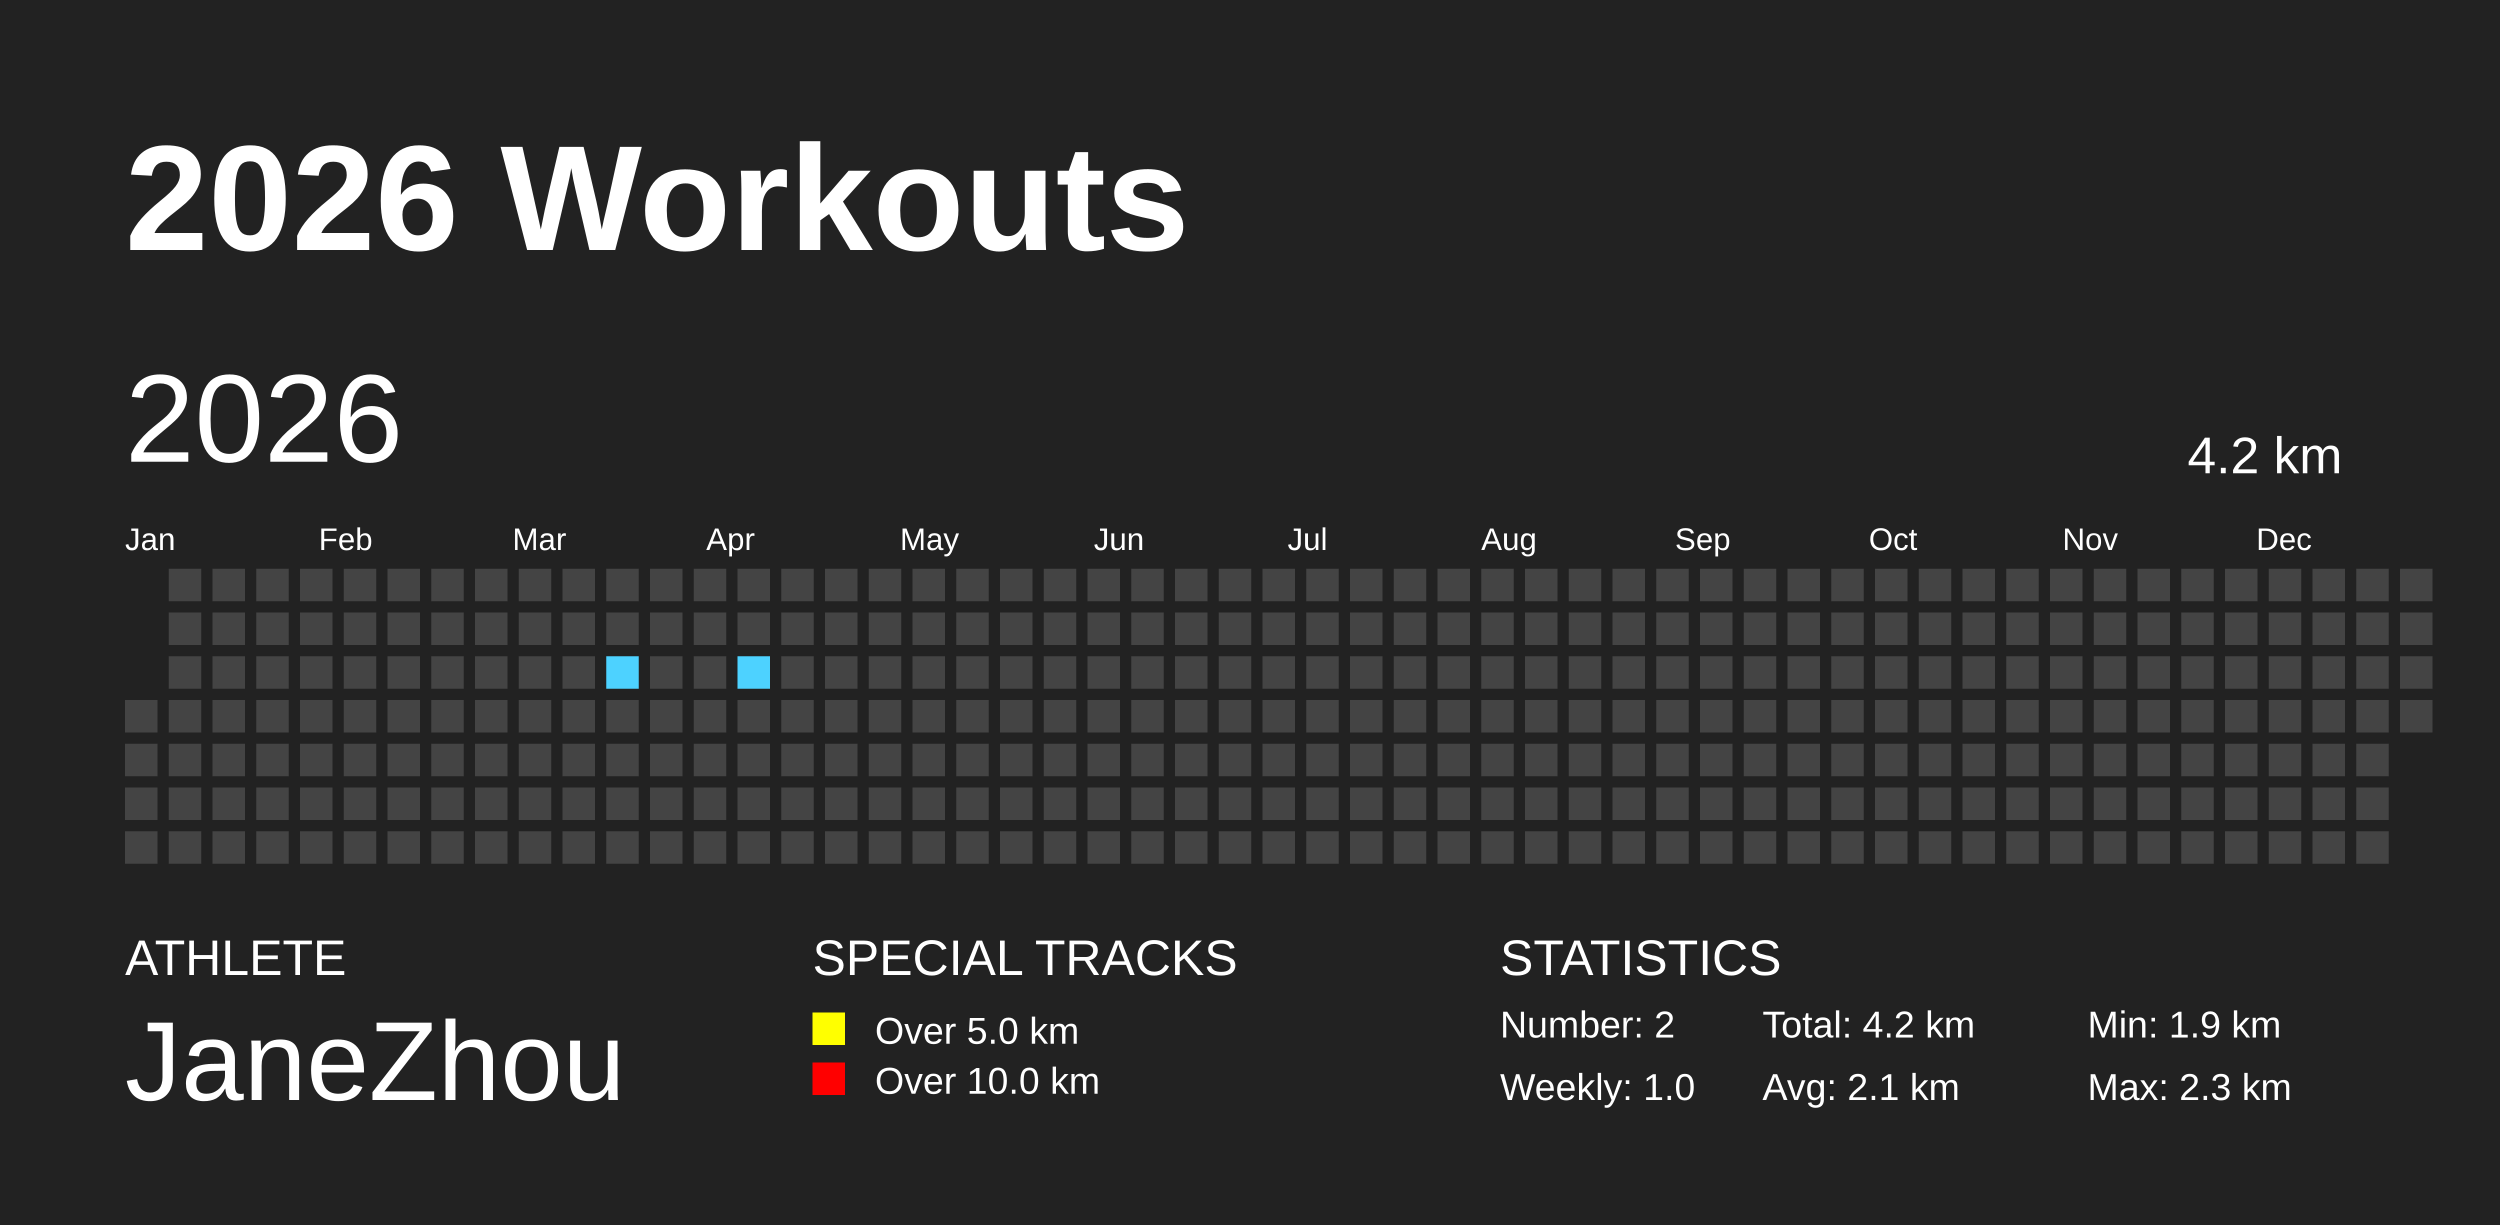
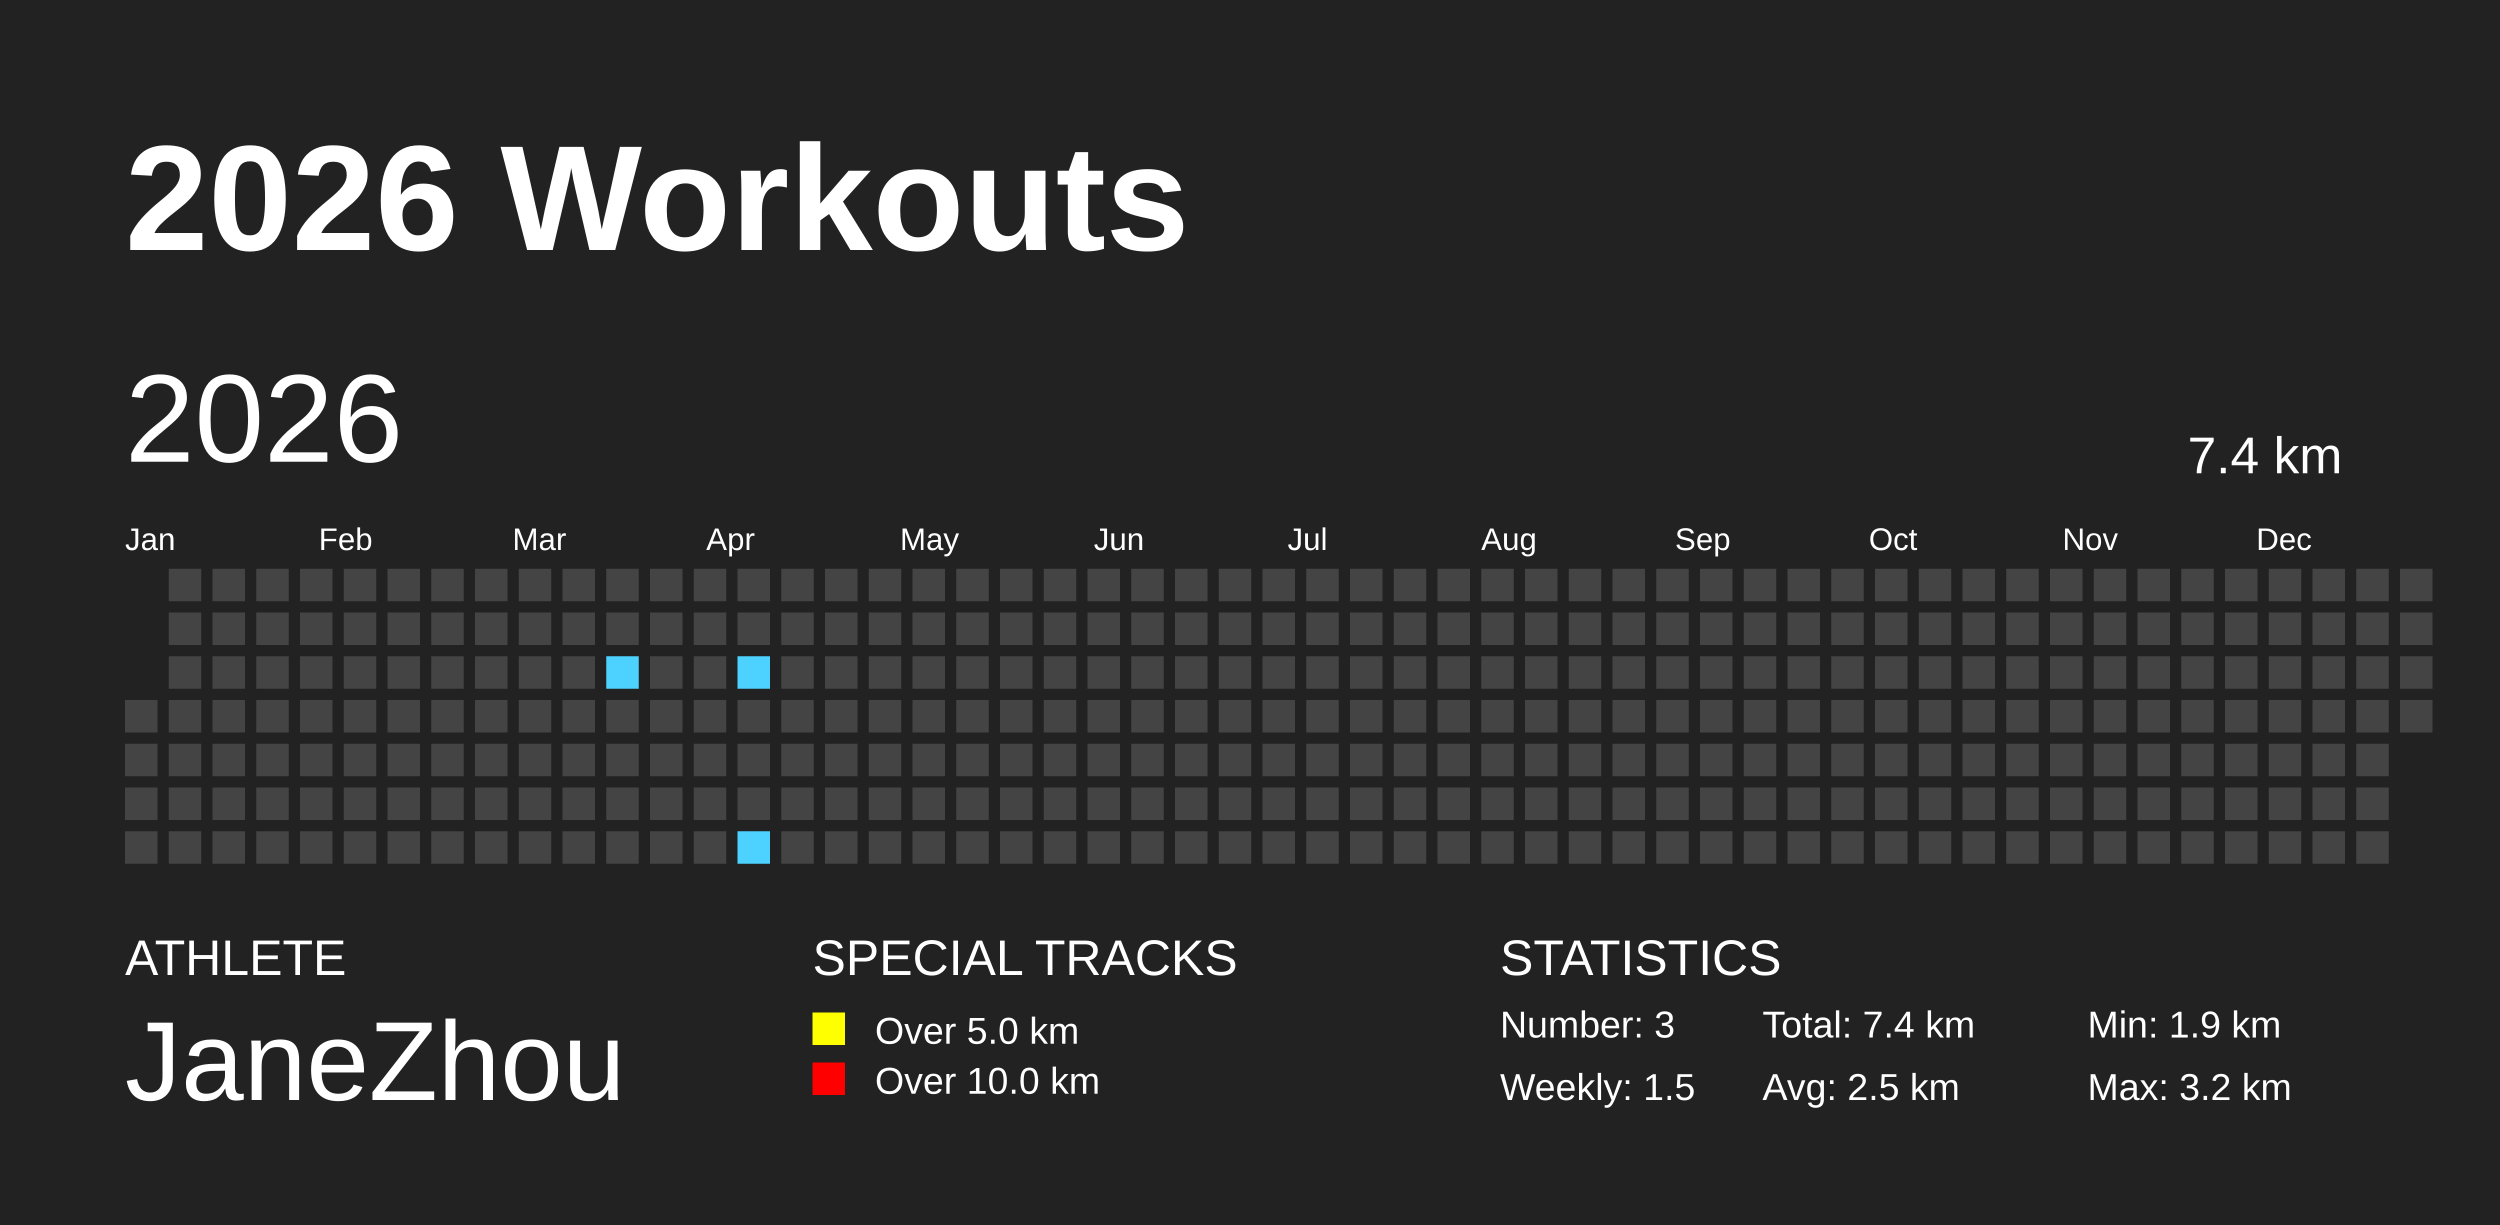
<svg xmlns="http://www.w3.org/2000/svg" baseProfile="full" height="98mm" version="1.1" viewBox="0,0,200,98" width="200mm">
  <defs />
  <rect fill="#222222" height="98" width="200" x="0" y="0" />
  <text fill="#FFFFFF" style="font-size:12px; font-family:Arial; font-weight:bold;" x="10" y="20">2026 Workouts</text>
  <text fill="#FFFFFF" style="font-size:4px; font-family:Arial" x="10" y="78">ATHLETE</text>
  <text fill="#FFFFFF" style="font-size:9px; font-family:Arial" x="10" y="88">JaneZhou</text>
  <text fill="#FFFFFF" style="font-size:4px; font-family:Arial" x="65" y="78">SPECIAL TRACKS</text>
  <rect fill="yellow" height="2.6" width="2.6" x="65" y="81" />
  <text fill="#FFFFFF" style="font-size:3px; font-family:Arial" x="70" y="83.5">Over 5.0 km</text>
  <rect fill="red" height="2.6" width="2.6" x="65" y="85" />
  <text fill="#FFFFFF" style="font-size:3px; font-family:Arial" x="70" y="87.5">Over 10.0 km</text>
  <text fill="#FFFFFF" style="font-size:4px; font-family:Arial" x="120" y="78">STATISTICS</text>
-   <text fill="#FFFFFF" style="font-size:3px; font-family:Arial" x="120" y="83">Number: 2</text>
-   <text fill="#FFFFFF" style="font-size:3px; font-family:Arial" x="120" y="88">Weekly: 1.0</text>
-   <text fill="#FFFFFF" style="font-size:3px; font-family:Arial" x="141" y="83">Total: 4.2 km</text>
-   <text fill="#FFFFFF" style="font-size:3px; font-family:Arial" x="141" y="88">Avg: 2.1 km</text>
+   <text fill="#FFFFFF" style="font-size:3px; font-family:Arial" x="120" y="83">Number: 3</text>
+   <text fill="#FFFFFF" style="font-size:3px; font-family:Arial" x="120" y="88">Weekly: 1.5</text>
+   <text fill="#FFFFFF" style="font-size:3px; font-family:Arial" x="141" y="83">Total: 7.4 km</text>
+   <text fill="#FFFFFF" style="font-size:3px; font-family:Arial" x="141" y="88">Avg: 2.5 km</text>
  <text fill="#FFFFFF" style="font-size:3px; font-family:Arial" x="167" y="83">Min: 1.9 km</text>
-   <text fill="#FFFFFF" style="font-size:3px; font-family:Arial" x="167" y="88">Max: 2.3 km</text>
+   <text fill="#FFFFFF" style="font-size:3px; font-family:Arial" x="167" y="88">Max: 3.2 km</text>
  <text dominant-baseline="hanging" fill="#FFFFFF" style="font-size:10.0px; font-family:Arial;" x="10" y="30">2026</text>
-   <text dominant-baseline="hanging" fill="#FFFFFF" style="font-size:4.125px; font-family:Arial;" x="175" y="35">4.2 km</text>
+   <text dominant-baseline="hanging" fill="#FFFFFF" style="font-size:4.125px; font-family:Arial;" x="175" y="35">7.4 km</text>
  <text fill="#FFFFFF" style="font-size:2.5px; font-family:Arial" x="10.0" y="44">Jan</text>
  <text fill="#FFFFFF" style="font-size:2.5px; font-family:Arial" x="25.5" y="44">Feb</text>
  <text fill="#FFFFFF" style="font-size:2.5px; font-family:Arial" x="41.0" y="44">Mar</text>
  <text fill="#FFFFFF" style="font-size:2.5px; font-family:Arial" x="56.5" y="44">Apr</text>
  <text fill="#FFFFFF" style="font-size:2.5px; font-family:Arial" x="72.0" y="44">May</text>
  <text fill="#FFFFFF" style="font-size:2.5px; font-family:Arial" x="87.5" y="44">Jun</text>
  <text fill="#FFFFFF" style="font-size:2.5px; font-family:Arial" x="103.0" y="44">Jul</text>
  <text fill="#FFFFFF" style="font-size:2.5px; font-family:Arial" x="118.5" y="44">Aug</text>
  <text fill="#FFFFFF" style="font-size:2.5px; font-family:Arial" x="134.0" y="44">Sep</text>
  <text fill="#FFFFFF" style="font-size:2.5px; font-family:Arial" x="149.5" y="44">Oct</text>
  <text fill="#FFFFFF" style="font-size:2.5px; font-family:Arial" x="165.0" y="44">Nov</text>
  <text fill="#FFFFFF" style="font-size:2.5px; font-family:Arial" x="180.5" y="44">Dec</text>
  <rect fill="#444444" height="2.6" width="2.6" x="10.0" y="56.0" />
  <rect fill="#444444" height="2.6" width="2.6" x="10.0" y="59.5" />
  <rect fill="#444444" height="2.6" width="2.6" x="10.0" y="63.0" />
  <rect fill="#444444" height="2.6" width="2.6" x="10.0" y="66.5" />
  <rect fill="#444444" height="2.6" width="2.6" x="13.5" y="45.5" />
  <rect fill="#444444" height="2.6" width="2.6" x="13.5" y="49.0" />
  <rect fill="#444444" height="2.6" width="2.6" x="13.5" y="52.5" />
  <rect fill="#444444" height="2.6" width="2.6" x="13.5" y="56.0" />
  <rect fill="#444444" height="2.6" width="2.6" x="13.5" y="59.5" />
  <rect fill="#444444" height="2.6" width="2.6" x="13.5" y="63.0" />
  <rect fill="#444444" height="2.6" width="2.6" x="13.5" y="66.5" />
  <rect fill="#444444" height="2.6" width="2.6" x="17.0" y="45.5" />
  <rect fill="#444444" height="2.6" width="2.6" x="17.0" y="49.0" />
  <rect fill="#444444" height="2.6" width="2.6" x="17.0" y="52.5" />
  <rect fill="#444444" height="2.6" width="2.6" x="17.0" y="56.0" />
  <rect fill="#444444" height="2.6" width="2.6" x="17.0" y="59.5" />
  <rect fill="#444444" height="2.6" width="2.6" x="17.0" y="63.0" />
  <rect fill="#444444" height="2.6" width="2.6" x="17.0" y="66.5" />
  <rect fill="#444444" height="2.6" width="2.6" x="20.5" y="45.5" />
  <rect fill="#444444" height="2.6" width="2.6" x="20.5" y="49.0" />
  <rect fill="#444444" height="2.6" width="2.6" x="20.5" y="52.5" />
  <rect fill="#444444" height="2.6" width="2.6" x="20.5" y="56.0" />
  <rect fill="#444444" height="2.6" width="2.6" x="20.5" y="59.5" />
  <rect fill="#444444" height="2.6" width="2.6" x="20.5" y="63.0" />
  <rect fill="#444444" height="2.6" width="2.6" x="20.5" y="66.5" />
  <rect fill="#444444" height="2.6" width="2.6" x="24.0" y="45.5" />
  <rect fill="#444444" height="2.6" width="2.6" x="24.0" y="49.0" />
  <rect fill="#444444" height="2.6" width="2.6" x="24.0" y="52.5" />
  <rect fill="#444444" height="2.6" width="2.6" x="24.0" y="56.0" />
  <rect fill="#444444" height="2.6" width="2.6" x="24.0" y="59.5" />
  <rect fill="#444444" height="2.6" width="2.6" x="24.0" y="63.0" />
  <rect fill="#444444" height="2.6" width="2.6" x="24.0" y="66.5" />
  <rect fill="#444444" height="2.6" width="2.6" x="27.5" y="45.5" />
  <rect fill="#444444" height="2.6" width="2.6" x="27.5" y="49.0" />
  <rect fill="#444444" height="2.6" width="2.6" x="27.5" y="52.5" />
  <rect fill="#444444" height="2.6" width="2.6" x="27.5" y="56.0" />
  <rect fill="#444444" height="2.6" width="2.6" x="27.5" y="59.5" />
  <rect fill="#444444" height="2.6" width="2.6" x="27.5" y="63.0" />
  <rect fill="#444444" height="2.6" width="2.6" x="27.5" y="66.5" />
  <rect fill="#444444" height="2.6" width="2.6" x="31.0" y="45.5" />
  <rect fill="#444444" height="2.6" width="2.6" x="31.0" y="49.0" />
  <rect fill="#444444" height="2.6" width="2.6" x="31.0" y="52.5" />
  <rect fill="#444444" height="2.6" width="2.6" x="31.0" y="56.0" />
  <rect fill="#444444" height="2.6" width="2.6" x="31.0" y="59.5" />
  <rect fill="#444444" height="2.6" width="2.6" x="31.0" y="63.0" />
  <rect fill="#444444" height="2.6" width="2.6" x="31.0" y="66.5" />
  <rect fill="#444444" height="2.6" width="2.6" x="34.5" y="45.5" />
  <rect fill="#444444" height="2.6" width="2.6" x="34.5" y="49.0" />
  <rect fill="#444444" height="2.6" width="2.6" x="34.5" y="52.5" />
  <rect fill="#444444" height="2.6" width="2.6" x="34.5" y="56.0" />
  <rect fill="#444444" height="2.6" width="2.6" x="34.5" y="59.5" />
  <rect fill="#444444" height="2.6" width="2.6" x="34.5" y="63.0" />
  <rect fill="#444444" height="2.6" width="2.6" x="34.5" y="66.5" />
  <rect fill="#444444" height="2.6" width="2.6" x="38.0" y="45.5" />
  <rect fill="#444444" height="2.6" width="2.6" x="38.0" y="49.0" />
  <rect fill="#444444" height="2.6" width="2.6" x="38.0" y="52.5" />
  <rect fill="#444444" height="2.6" width="2.6" x="38.0" y="56.0" />
  <rect fill="#444444" height="2.6" width="2.6" x="38.0" y="59.5" />
  <rect fill="#444444" height="2.6" width="2.6" x="38.0" y="63.0" />
  <rect fill="#444444" height="2.6" width="2.6" x="38.0" y="66.5" />
  <rect fill="#444444" height="2.6" width="2.6" x="41.5" y="45.5" />
  <rect fill="#444444" height="2.6" width="2.6" x="41.5" y="49.0" />
  <rect fill="#444444" height="2.6" width="2.6" x="41.5" y="52.5" />
  <rect fill="#444444" height="2.6" width="2.6" x="41.5" y="56.0" />
  <rect fill="#444444" height="2.6" width="2.6" x="41.5" y="59.5" />
  <rect fill="#444444" height="2.6" width="2.6" x="41.5" y="63.0" />
  <rect fill="#444444" height="2.6" width="2.6" x="41.5" y="66.5" />
  <rect fill="#444444" height="2.6" width="2.6" x="45.0" y="45.5" />
  <rect fill="#444444" height="2.6" width="2.6" x="45.0" y="49.0" />
  <rect fill="#444444" height="2.6" width="2.6" x="45.0" y="52.5" />
  <rect fill="#444444" height="2.6" width="2.6" x="45.0" y="56.0" />
  <rect fill="#444444" height="2.6" width="2.6" x="45.0" y="59.5" />
  <rect fill="#444444" height="2.6" width="2.6" x="45.0" y="63.0" />
  <rect fill="#444444" height="2.6" width="2.6" x="45.0" y="66.5" />
  <rect fill="#444444" height="2.6" width="2.6" x="48.5" y="45.5" />
  <rect fill="#444444" height="2.6" width="2.6" x="48.5" y="49.0" />
  <rect fill="#4DD2FF" height="2.6" width="2.6" x="48.5" y="52.5" />
  <rect fill="#444444" height="2.6" width="2.6" x="48.5" y="56.0" />
  <rect fill="#444444" height="2.6" width="2.6" x="48.5" y="59.5" />
  <rect fill="#444444" height="2.6" width="2.6" x="48.5" y="63.0" />
  <rect fill="#444444" height="2.6" width="2.6" x="48.5" y="66.5" />
  <rect fill="#444444" height="2.6" width="2.6" x="52.0" y="45.5" />
  <rect fill="#444444" height="2.6" width="2.6" x="52.0" y="49.0" />
  <rect fill="#444444" height="2.6" width="2.6" x="52.0" y="52.5" />
  <rect fill="#444444" height="2.6" width="2.6" x="52.0" y="56.0" />
  <rect fill="#444444" height="2.6" width="2.6" x="52.0" y="59.5" />
  <rect fill="#444444" height="2.6" width="2.6" x="52.0" y="63.0" />
  <rect fill="#444444" height="2.6" width="2.6" x="52.0" y="66.5" />
  <rect fill="#444444" height="2.6" width="2.6" x="55.5" y="45.5" />
  <rect fill="#444444" height="2.6" width="2.6" x="55.5" y="49.0" />
  <rect fill="#444444" height="2.6" width="2.6" x="55.5" y="52.5" />
  <rect fill="#444444" height="2.6" width="2.6" x="55.5" y="56.0" />
  <rect fill="#444444" height="2.6" width="2.6" x="55.5" y="59.5" />
  <rect fill="#444444" height="2.6" width="2.6" x="55.5" y="63.0" />
  <rect fill="#444444" height="2.6" width="2.6" x="55.5" y="66.5" />
  <rect fill="#444444" height="2.6" width="2.6" x="59.0" y="45.5" />
  <rect fill="#444444" height="2.6" width="2.6" x="59.0" y="49.0" />
  <rect fill="#4DD2FF" height="2.6" width="2.6" x="59.0" y="52.5" />
  <rect fill="#444444" height="2.6" width="2.6" x="59.0" y="56.0" />
  <rect fill="#444444" height="2.6" width="2.6" x="59.0" y="59.5" />
  <rect fill="#444444" height="2.6" width="2.6" x="59.0" y="63.0" />
-   <rect fill="#444444" height="2.6" width="2.6" x="59.0" y="66.5" />
+   <rect fill="#4DD2FF" height="2.6" width="2.6" x="59.0" y="66.5" />
  <rect fill="#444444" height="2.6" width="2.6" x="62.5" y="45.5" />
  <rect fill="#444444" height="2.6" width="2.6" x="62.5" y="49.0" />
  <rect fill="#444444" height="2.6" width="2.6" x="62.5" y="52.5" />
  <rect fill="#444444" height="2.6" width="2.6" x="62.5" y="56.0" />
  <rect fill="#444444" height="2.6" width="2.6" x="62.5" y="59.5" />
  <rect fill="#444444" height="2.6" width="2.6" x="62.5" y="63.0" />
  <rect fill="#444444" height="2.6" width="2.6" x="62.5" y="66.5" />
  <rect fill="#444444" height="2.6" width="2.6" x="66.0" y="45.5" />
  <rect fill="#444444" height="2.6" width="2.6" x="66.0" y="49.0" />
  <rect fill="#444444" height="2.6" width="2.6" x="66.0" y="52.5" />
  <rect fill="#444444" height="2.6" width="2.6" x="66.0" y="56.0" />
  <rect fill="#444444" height="2.6" width="2.6" x="66.0" y="59.5" />
  <rect fill="#444444" height="2.6" width="2.6" x="66.0" y="63.0" />
  <rect fill="#444444" height="2.6" width="2.6" x="66.0" y="66.5" />
  <rect fill="#444444" height="2.6" width="2.6" x="69.5" y="45.5" />
  <rect fill="#444444" height="2.6" width="2.6" x="69.5" y="49.0" />
  <rect fill="#444444" height="2.6" width="2.6" x="69.5" y="52.5" />
  <rect fill="#444444" height="2.6" width="2.6" x="69.5" y="56.0" />
  <rect fill="#444444" height="2.6" width="2.6" x="69.5" y="59.5" />
  <rect fill="#444444" height="2.6" width="2.6" x="69.5" y="63.0" />
  <rect fill="#444444" height="2.6" width="2.6" x="69.5" y="66.5" />
  <rect fill="#444444" height="2.6" width="2.6" x="73.0" y="45.5" />
  <rect fill="#444444" height="2.6" width="2.6" x="73.0" y="49.0" />
  <rect fill="#444444" height="2.6" width="2.6" x="73.0" y="52.5" />
  <rect fill="#444444" height="2.6" width="2.6" x="73.0" y="56.0" />
  <rect fill="#444444" height="2.6" width="2.6" x="73.0" y="59.5" />
  <rect fill="#444444" height="2.6" width="2.6" x="73.0" y="63.0" />
  <rect fill="#444444" height="2.6" width="2.6" x="73.0" y="66.5" />
  <rect fill="#444444" height="2.6" width="2.6" x="76.5" y="45.5" />
  <rect fill="#444444" height="2.6" width="2.6" x="76.5" y="49.0" />
  <rect fill="#444444" height="2.6" width="2.6" x="76.5" y="52.5" />
  <rect fill="#444444" height="2.6" width="2.6" x="76.5" y="56.0" />
  <rect fill="#444444" height="2.6" width="2.6" x="76.5" y="59.5" />
  <rect fill="#444444" height="2.6" width="2.6" x="76.5" y="63.0" />
  <rect fill="#444444" height="2.6" width="2.6" x="76.5" y="66.5" />
  <rect fill="#444444" height="2.6" width="2.6" x="80.0" y="45.5" />
  <rect fill="#444444" height="2.6" width="2.6" x="80.0" y="49.0" />
  <rect fill="#444444" height="2.6" width="2.6" x="80.0" y="52.5" />
  <rect fill="#444444" height="2.6" width="2.6" x="80.0" y="56.0" />
  <rect fill="#444444" height="2.6" width="2.6" x="80.0" y="59.5" />
  <rect fill="#444444" height="2.6" width="2.6" x="80.0" y="63.0" />
  <rect fill="#444444" height="2.6" width="2.6" x="80.0" y="66.5" />
  <rect fill="#444444" height="2.6" width="2.6" x="83.5" y="45.5" />
  <rect fill="#444444" height="2.6" width="2.6" x="83.5" y="49.0" />
  <rect fill="#444444" height="2.6" width="2.6" x="83.5" y="52.5" />
  <rect fill="#444444" height="2.6" width="2.6" x="83.5" y="56.0" />
  <rect fill="#444444" height="2.6" width="2.6" x="83.5" y="59.5" />
  <rect fill="#444444" height="2.6" width="2.6" x="83.5" y="63.0" />
  <rect fill="#444444" height="2.6" width="2.6" x="83.5" y="66.5" />
  <rect fill="#444444" height="2.6" width="2.6" x="87.0" y="45.5" />
  <rect fill="#444444" height="2.6" width="2.6" x="87.0" y="49.0" />
  <rect fill="#444444" height="2.6" width="2.6" x="87.0" y="52.5" />
  <rect fill="#444444" height="2.6" width="2.6" x="87.0" y="56.0" />
  <rect fill="#444444" height="2.6" width="2.6" x="87.0" y="59.5" />
  <rect fill="#444444" height="2.6" width="2.6" x="87.0" y="63.0" />
  <rect fill="#444444" height="2.6" width="2.6" x="87.0" y="66.5" />
  <rect fill="#444444" height="2.6" width="2.6" x="90.5" y="45.5" />
  <rect fill="#444444" height="2.6" width="2.6" x="90.5" y="49.0" />
  <rect fill="#444444" height="2.6" width="2.6" x="90.5" y="52.5" />
  <rect fill="#444444" height="2.6" width="2.6" x="90.5" y="56.0" />
  <rect fill="#444444" height="2.6" width="2.6" x="90.5" y="59.5" />
  <rect fill="#444444" height="2.6" width="2.6" x="90.5" y="63.0" />
  <rect fill="#444444" height="2.6" width="2.6" x="90.5" y="66.5" />
  <rect fill="#444444" height="2.6" width="2.6" x="94.0" y="45.5" />
  <rect fill="#444444" height="2.6" width="2.6" x="94.0" y="49.0" />
  <rect fill="#444444" height="2.6" width="2.6" x="94.0" y="52.5" />
  <rect fill="#444444" height="2.6" width="2.6" x="94.0" y="56.0" />
  <rect fill="#444444" height="2.6" width="2.6" x="94.0" y="59.5" />
  <rect fill="#444444" height="2.6" width="2.6" x="94.0" y="63.0" />
  <rect fill="#444444" height="2.6" width="2.6" x="94.0" y="66.5" />
  <rect fill="#444444" height="2.6" width="2.6" x="97.5" y="45.5" />
  <rect fill="#444444" height="2.6" width="2.6" x="97.5" y="49.0" />
  <rect fill="#444444" height="2.6" width="2.6" x="97.5" y="52.5" />
  <rect fill="#444444" height="2.6" width="2.6" x="97.5" y="56.0" />
  <rect fill="#444444" height="2.6" width="2.6" x="97.5" y="59.5" />
  <rect fill="#444444" height="2.6" width="2.6" x="97.5" y="63.0" />
  <rect fill="#444444" height="2.6" width="2.6" x="97.5" y="66.5" />
  <rect fill="#444444" height="2.6" width="2.6" x="101.0" y="45.5" />
  <rect fill="#444444" height="2.6" width="2.6" x="101.0" y="49.0" />
  <rect fill="#444444" height="2.6" width="2.6" x="101.0" y="52.5" />
  <rect fill="#444444" height="2.6" width="2.6" x="101.0" y="56.0" />
  <rect fill="#444444" height="2.6" width="2.6" x="101.0" y="59.5" />
  <rect fill="#444444" height="2.6" width="2.6" x="101.0" y="63.0" />
  <rect fill="#444444" height="2.6" width="2.6" x="101.0" y="66.5" />
  <rect fill="#444444" height="2.6" width="2.6" x="104.5" y="45.5" />
  <rect fill="#444444" height="2.6" width="2.6" x="104.5" y="49.0" />
  <rect fill="#444444" height="2.6" width="2.6" x="104.5" y="52.5" />
  <rect fill="#444444" height="2.6" width="2.6" x="104.5" y="56.0" />
  <rect fill="#444444" height="2.6" width="2.6" x="104.5" y="59.5" />
  <rect fill="#444444" height="2.6" width="2.6" x="104.5" y="63.0" />
  <rect fill="#444444" height="2.6" width="2.6" x="104.5" y="66.5" />
  <rect fill="#444444" height="2.6" width="2.6" x="108.0" y="45.5" />
  <rect fill="#444444" height="2.6" width="2.6" x="108.0" y="49.0" />
  <rect fill="#444444" height="2.6" width="2.6" x="108.0" y="52.5" />
  <rect fill="#444444" height="2.6" width="2.6" x="108.0" y="56.0" />
  <rect fill="#444444" height="2.6" width="2.6" x="108.0" y="59.5" />
  <rect fill="#444444" height="2.6" width="2.6" x="108.0" y="63.0" />
  <rect fill="#444444" height="2.6" width="2.6" x="108.0" y="66.5" />
  <rect fill="#444444" height="2.6" width="2.6" x="111.5" y="45.5" />
  <rect fill="#444444" height="2.6" width="2.6" x="111.5" y="49.0" />
  <rect fill="#444444" height="2.6" width="2.6" x="111.5" y="52.5" />
  <rect fill="#444444" height="2.6" width="2.6" x="111.5" y="56.0" />
  <rect fill="#444444" height="2.6" width="2.6" x="111.5" y="59.5" />
  <rect fill="#444444" height="2.6" width="2.6" x="111.5" y="63.0" />
  <rect fill="#444444" height="2.6" width="2.6" x="111.5" y="66.5" />
  <rect fill="#444444" height="2.6" width="2.6" x="115.0" y="45.5" />
  <rect fill="#444444" height="2.6" width="2.6" x="115.0" y="49.0" />
  <rect fill="#444444" height="2.6" width="2.6" x="115.0" y="52.5" />
  <rect fill="#444444" height="2.6" width="2.6" x="115.0" y="56.0" />
  <rect fill="#444444" height="2.6" width="2.6" x="115.0" y="59.5" />
  <rect fill="#444444" height="2.6" width="2.6" x="115.0" y="63.0" />
  <rect fill="#444444" height="2.6" width="2.6" x="115.0" y="66.5" />
  <rect fill="#444444" height="2.6" width="2.6" x="118.5" y="45.5" />
  <rect fill="#444444" height="2.6" width="2.6" x="118.5" y="49.0" />
  <rect fill="#444444" height="2.6" width="2.6" x="118.5" y="52.5" />
  <rect fill="#444444" height="2.6" width="2.6" x="118.5" y="56.0" />
  <rect fill="#444444" height="2.6" width="2.6" x="118.5" y="59.5" />
  <rect fill="#444444" height="2.6" width="2.6" x="118.5" y="63.0" />
  <rect fill="#444444" height="2.6" width="2.6" x="118.5" y="66.5" />
  <rect fill="#444444" height="2.6" width="2.6" x="122.0" y="45.5" />
  <rect fill="#444444" height="2.6" width="2.6" x="122.0" y="49.0" />
  <rect fill="#444444" height="2.6" width="2.6" x="122.0" y="52.5" />
  <rect fill="#444444" height="2.6" width="2.6" x="122.0" y="56.0" />
  <rect fill="#444444" height="2.6" width="2.6" x="122.0" y="59.5" />
  <rect fill="#444444" height="2.6" width="2.6" x="122.0" y="63.0" />
  <rect fill="#444444" height="2.6" width="2.6" x="122.0" y="66.5" />
  <rect fill="#444444" height="2.6" width="2.6" x="125.5" y="45.5" />
  <rect fill="#444444" height="2.6" width="2.6" x="125.5" y="49.0" />
  <rect fill="#444444" height="2.6" width="2.6" x="125.5" y="52.5" />
  <rect fill="#444444" height="2.6" width="2.6" x="125.5" y="56.0" />
  <rect fill="#444444" height="2.6" width="2.6" x="125.5" y="59.5" />
  <rect fill="#444444" height="2.6" width="2.6" x="125.5" y="63.0" />
  <rect fill="#444444" height="2.6" width="2.6" x="125.5" y="66.5" />
  <rect fill="#444444" height="2.6" width="2.6" x="129.0" y="45.5" />
  <rect fill="#444444" height="2.6" width="2.6" x="129.0" y="49.0" />
  <rect fill="#444444" height="2.6" width="2.6" x="129.0" y="52.5" />
  <rect fill="#444444" height="2.6" width="2.6" x="129.0" y="56.0" />
  <rect fill="#444444" height="2.6" width="2.6" x="129.0" y="59.5" />
  <rect fill="#444444" height="2.6" width="2.6" x="129.0" y="63.0" />
  <rect fill="#444444" height="2.6" width="2.6" x="129.0" y="66.5" />
  <rect fill="#444444" height="2.6" width="2.6" x="132.5" y="45.5" />
  <rect fill="#444444" height="2.6" width="2.6" x="132.5" y="49.0" />
  <rect fill="#444444" height="2.6" width="2.6" x="132.5" y="52.5" />
  <rect fill="#444444" height="2.6" width="2.6" x="132.5" y="56.0" />
  <rect fill="#444444" height="2.6" width="2.6" x="132.5" y="59.5" />
  <rect fill="#444444" height="2.6" width="2.6" x="132.5" y="63.0" />
  <rect fill="#444444" height="2.6" width="2.6" x="132.5" y="66.5" />
  <rect fill="#444444" height="2.6" width="2.6" x="136.0" y="45.5" />
  <rect fill="#444444" height="2.6" width="2.6" x="136.0" y="49.0" />
  <rect fill="#444444" height="2.6" width="2.6" x="136.0" y="52.5" />
  <rect fill="#444444" height="2.6" width="2.6" x="136.0" y="56.0" />
  <rect fill="#444444" height="2.6" width="2.6" x="136.0" y="59.5" />
  <rect fill="#444444" height="2.6" width="2.6" x="136.0" y="63.0" />
  <rect fill="#444444" height="2.6" width="2.6" x="136.0" y="66.5" />
  <rect fill="#444444" height="2.6" width="2.6" x="139.5" y="45.5" />
  <rect fill="#444444" height="2.6" width="2.6" x="139.5" y="49.0" />
  <rect fill="#444444" height="2.6" width="2.6" x="139.5" y="52.5" />
  <rect fill="#444444" height="2.6" width="2.6" x="139.5" y="56.0" />
  <rect fill="#444444" height="2.6" width="2.6" x="139.5" y="59.5" />
  <rect fill="#444444" height="2.6" width="2.6" x="139.5" y="63.0" />
  <rect fill="#444444" height="2.6" width="2.6" x="139.5" y="66.5" />
  <rect fill="#444444" height="2.6" width="2.6" x="143.0" y="45.5" />
  <rect fill="#444444" height="2.6" width="2.6" x="143.0" y="49.0" />
  <rect fill="#444444" height="2.6" width="2.6" x="143.0" y="52.5" />
  <rect fill="#444444" height="2.6" width="2.6" x="143.0" y="56.0" />
  <rect fill="#444444" height="2.6" width="2.6" x="143.0" y="59.5" />
  <rect fill="#444444" height="2.6" width="2.6" x="143.0" y="63.0" />
  <rect fill="#444444" height="2.6" width="2.6" x="143.0" y="66.5" />
  <rect fill="#444444" height="2.6" width="2.6" x="146.5" y="45.5" />
  <rect fill="#444444" height="2.6" width="2.6" x="146.5" y="49.0" />
  <rect fill="#444444" height="2.6" width="2.6" x="146.5" y="52.5" />
  <rect fill="#444444" height="2.6" width="2.6" x="146.5" y="56.0" />
  <rect fill="#444444" height="2.6" width="2.6" x="146.5" y="59.5" />
  <rect fill="#444444" height="2.6" width="2.6" x="146.5" y="63.0" />
  <rect fill="#444444" height="2.6" width="2.6" x="146.5" y="66.5" />
  <rect fill="#444444" height="2.6" width="2.6" x="150.0" y="45.5" />
  <rect fill="#444444" height="2.6" width="2.6" x="150.0" y="49.0" />
  <rect fill="#444444" height="2.6" width="2.6" x="150.0" y="52.5" />
  <rect fill="#444444" height="2.6" width="2.6" x="150.0" y="56.0" />
  <rect fill="#444444" height="2.6" width="2.6" x="150.0" y="59.5" />
  <rect fill="#444444" height="2.6" width="2.6" x="150.0" y="63.0" />
  <rect fill="#444444" height="2.6" width="2.6" x="150.0" y="66.5" />
  <rect fill="#444444" height="2.6" width="2.6" x="153.5" y="45.5" />
  <rect fill="#444444" height="2.6" width="2.6" x="153.5" y="49.0" />
  <rect fill="#444444" height="2.6" width="2.6" x="153.5" y="52.5" />
  <rect fill="#444444" height="2.6" width="2.6" x="153.5" y="56.0" />
  <rect fill="#444444" height="2.6" width="2.6" x="153.5" y="59.5" />
  <rect fill="#444444" height="2.6" width="2.6" x="153.5" y="63.0" />
  <rect fill="#444444" height="2.6" width="2.6" x="153.5" y="66.5" />
  <rect fill="#444444" height="2.6" width="2.6" x="157.0" y="45.5" />
  <rect fill="#444444" height="2.6" width="2.6" x="157.0" y="49.0" />
  <rect fill="#444444" height="2.6" width="2.6" x="157.0" y="52.5" />
  <rect fill="#444444" height="2.6" width="2.6" x="157.0" y="56.0" />
  <rect fill="#444444" height="2.6" width="2.6" x="157.0" y="59.5" />
  <rect fill="#444444" height="2.6" width="2.6" x="157.0" y="63.0" />
  <rect fill="#444444" height="2.6" width="2.6" x="157.0" y="66.5" />
  <rect fill="#444444" height="2.6" width="2.6" x="160.5" y="45.5" />
  <rect fill="#444444" height="2.6" width="2.6" x="160.5" y="49.0" />
  <rect fill="#444444" height="2.6" width="2.6" x="160.5" y="52.5" />
  <rect fill="#444444" height="2.6" width="2.6" x="160.5" y="56.0" />
  <rect fill="#444444" height="2.6" width="2.6" x="160.5" y="59.5" />
  <rect fill="#444444" height="2.6" width="2.6" x="160.5" y="63.0" />
  <rect fill="#444444" height="2.6" width="2.6" x="160.5" y="66.5" />
  <rect fill="#444444" height="2.6" width="2.6" x="164.0" y="45.5" />
  <rect fill="#444444" height="2.6" width="2.6" x="164.0" y="49.0" />
  <rect fill="#444444" height="2.6" width="2.6" x="164.0" y="52.5" />
  <rect fill="#444444" height="2.6" width="2.6" x="164.0" y="56.0" />
  <rect fill="#444444" height="2.6" width="2.6" x="164.0" y="59.5" />
  <rect fill="#444444" height="2.6" width="2.6" x="164.0" y="63.0" />
  <rect fill="#444444" height="2.6" width="2.6" x="164.0" y="66.5" />
  <rect fill="#444444" height="2.6" width="2.6" x="167.5" y="45.5" />
  <rect fill="#444444" height="2.6" width="2.6" x="167.5" y="49.0" />
  <rect fill="#444444" height="2.6" width="2.6" x="167.5" y="52.5" />
  <rect fill="#444444" height="2.6" width="2.6" x="167.5" y="56.0" />
  <rect fill="#444444" height="2.6" width="2.6" x="167.5" y="59.5" />
  <rect fill="#444444" height="2.6" width="2.6" x="167.5" y="63.0" />
  <rect fill="#444444" height="2.6" width="2.6" x="167.5" y="66.5" />
  <rect fill="#444444" height="2.6" width="2.6" x="171.0" y="45.5" />
  <rect fill="#444444" height="2.6" width="2.6" x="171.0" y="49.0" />
  <rect fill="#444444" height="2.6" width="2.6" x="171.0" y="52.5" />
  <rect fill="#444444" height="2.6" width="2.6" x="171.0" y="56.0" />
  <rect fill="#444444" height="2.6" width="2.6" x="171.0" y="59.5" />
  <rect fill="#444444" height="2.6" width="2.6" x="171.0" y="63.0" />
  <rect fill="#444444" height="2.6" width="2.6" x="171.0" y="66.5" />
  <rect fill="#444444" height="2.6" width="2.6" x="174.5" y="45.5" />
  <rect fill="#444444" height="2.6" width="2.6" x="174.5" y="49.0" />
  <rect fill="#444444" height="2.6" width="2.6" x="174.5" y="52.5" />
  <rect fill="#444444" height="2.6" width="2.6" x="174.5" y="56.0" />
  <rect fill="#444444" height="2.6" width="2.6" x="174.5" y="59.5" />
  <rect fill="#444444" height="2.6" width="2.6" x="174.5" y="63.0" />
  <rect fill="#444444" height="2.6" width="2.6" x="174.5" y="66.5" />
  <rect fill="#444444" height="2.6" width="2.6" x="178.0" y="45.5" />
  <rect fill="#444444" height="2.6" width="2.6" x="178.0" y="49.0" />
  <rect fill="#444444" height="2.6" width="2.6" x="178.0" y="52.5" />
  <rect fill="#444444" height="2.6" width="2.6" x="178.0" y="56.0" />
  <rect fill="#444444" height="2.6" width="2.6" x="178.0" y="59.5" />
  <rect fill="#444444" height="2.6" width="2.6" x="178.0" y="63.0" />
  <rect fill="#444444" height="2.6" width="2.6" x="178.0" y="66.5" />
  <rect fill="#444444" height="2.6" width="2.6" x="181.5" y="45.5" />
  <rect fill="#444444" height="2.6" width="2.6" x="181.5" y="49.0" />
  <rect fill="#444444" height="2.6" width="2.6" x="181.5" y="52.5" />
  <rect fill="#444444" height="2.6" width="2.6" x="181.5" y="56.0" />
  <rect fill="#444444" height="2.6" width="2.6" x="181.5" y="59.5" />
  <rect fill="#444444" height="2.6" width="2.6" x="181.5" y="63.0" />
  <rect fill="#444444" height="2.6" width="2.6" x="181.5" y="66.5" />
  <rect fill="#444444" height="2.6" width="2.6" x="185.0" y="45.5" />
  <rect fill="#444444" height="2.6" width="2.6" x="185.0" y="49.0" />
  <rect fill="#444444" height="2.6" width="2.6" x="185.0" y="52.5" />
  <rect fill="#444444" height="2.6" width="2.6" x="185.0" y="56.0" />
  <rect fill="#444444" height="2.6" width="2.6" x="185.0" y="59.5" />
  <rect fill="#444444" height="2.6" width="2.6" x="185.0" y="63.0" />
  <rect fill="#444444" height="2.6" width="2.6" x="185.0" y="66.5" />
  <rect fill="#444444" height="2.6" width="2.6" x="188.5" y="45.5" />
  <rect fill="#444444" height="2.6" width="2.6" x="188.5" y="49.0" />
  <rect fill="#444444" height="2.6" width="2.6" x="188.5" y="52.5" />
  <rect fill="#444444" height="2.6" width="2.6" x="188.5" y="56.0" />
  <rect fill="#444444" height="2.6" width="2.6" x="188.5" y="59.5" />
  <rect fill="#444444" height="2.6" width="2.6" x="188.5" y="63.0" />
  <rect fill="#444444" height="2.6" width="2.6" x="188.5" y="66.5" />
  <rect fill="#444444" height="2.6" width="2.6" x="192.0" y="45.5" />
  <rect fill="#444444" height="2.6" width="2.6" x="192.0" y="49.0" />
  <rect fill="#444444" height="2.6" width="2.6" x="192.0" y="52.5" />
  <rect fill="#444444" height="2.6" width="2.6" x="192.0" y="56.0" />
</svg>
